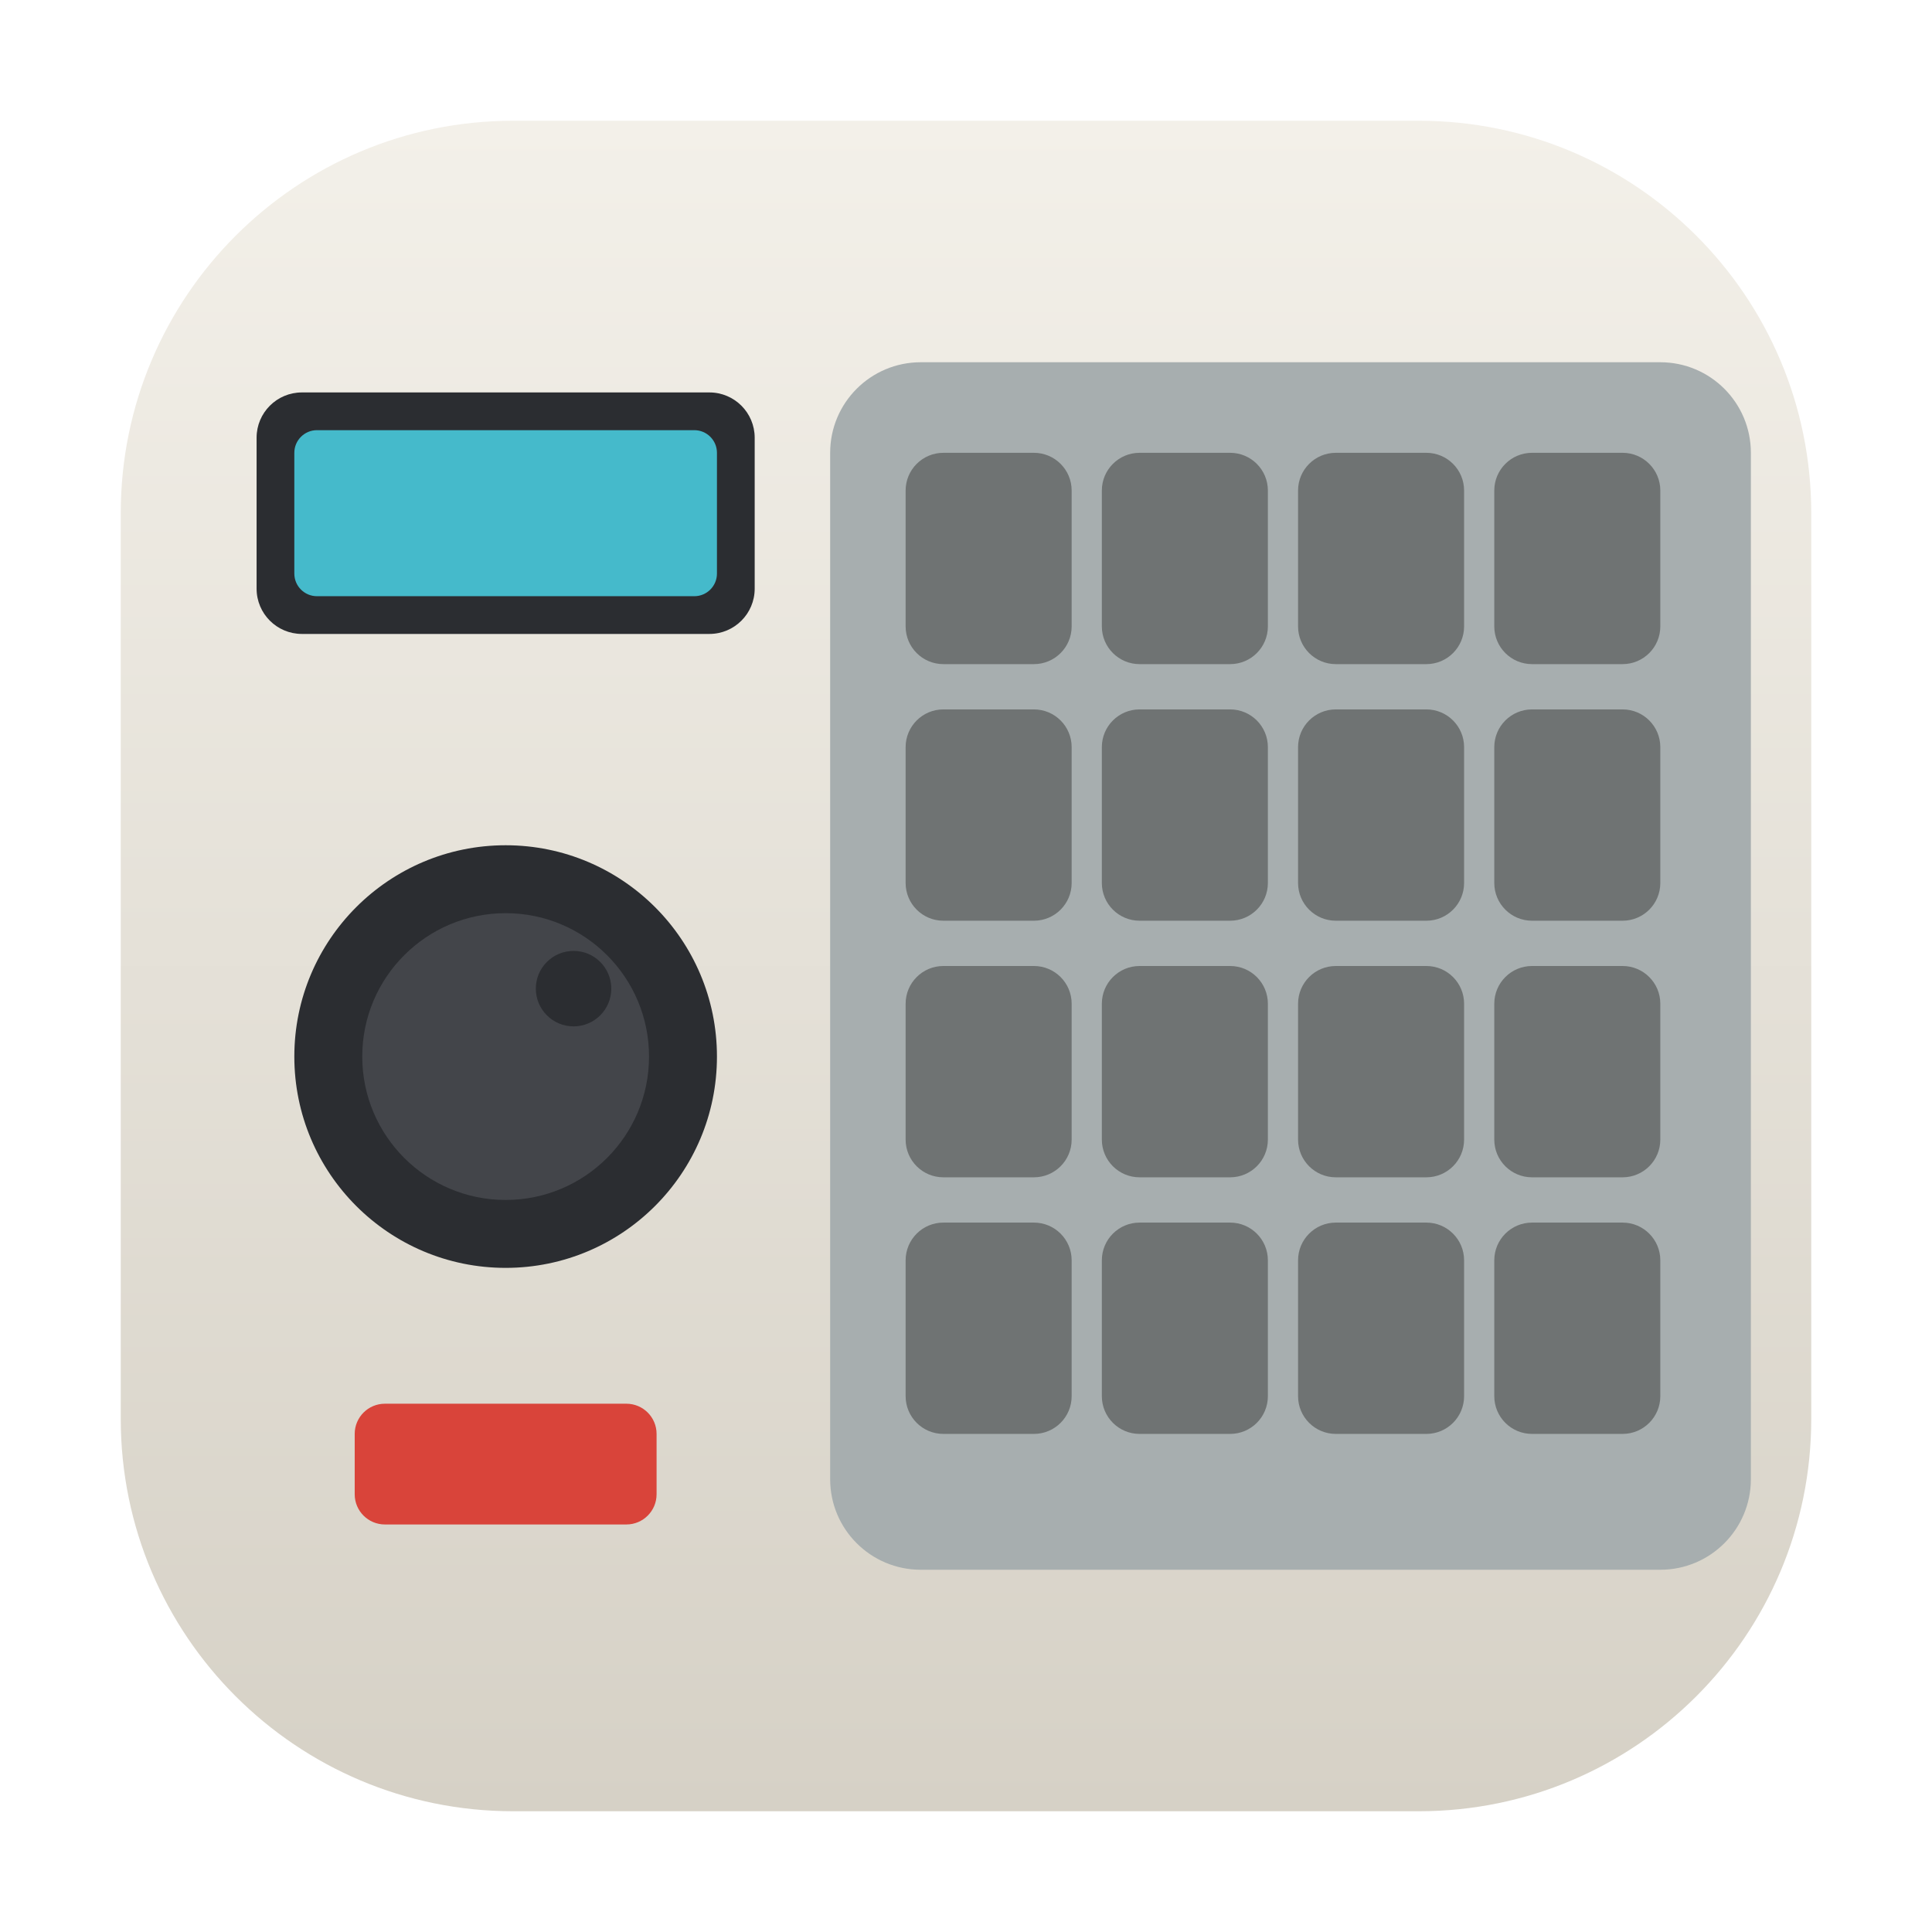
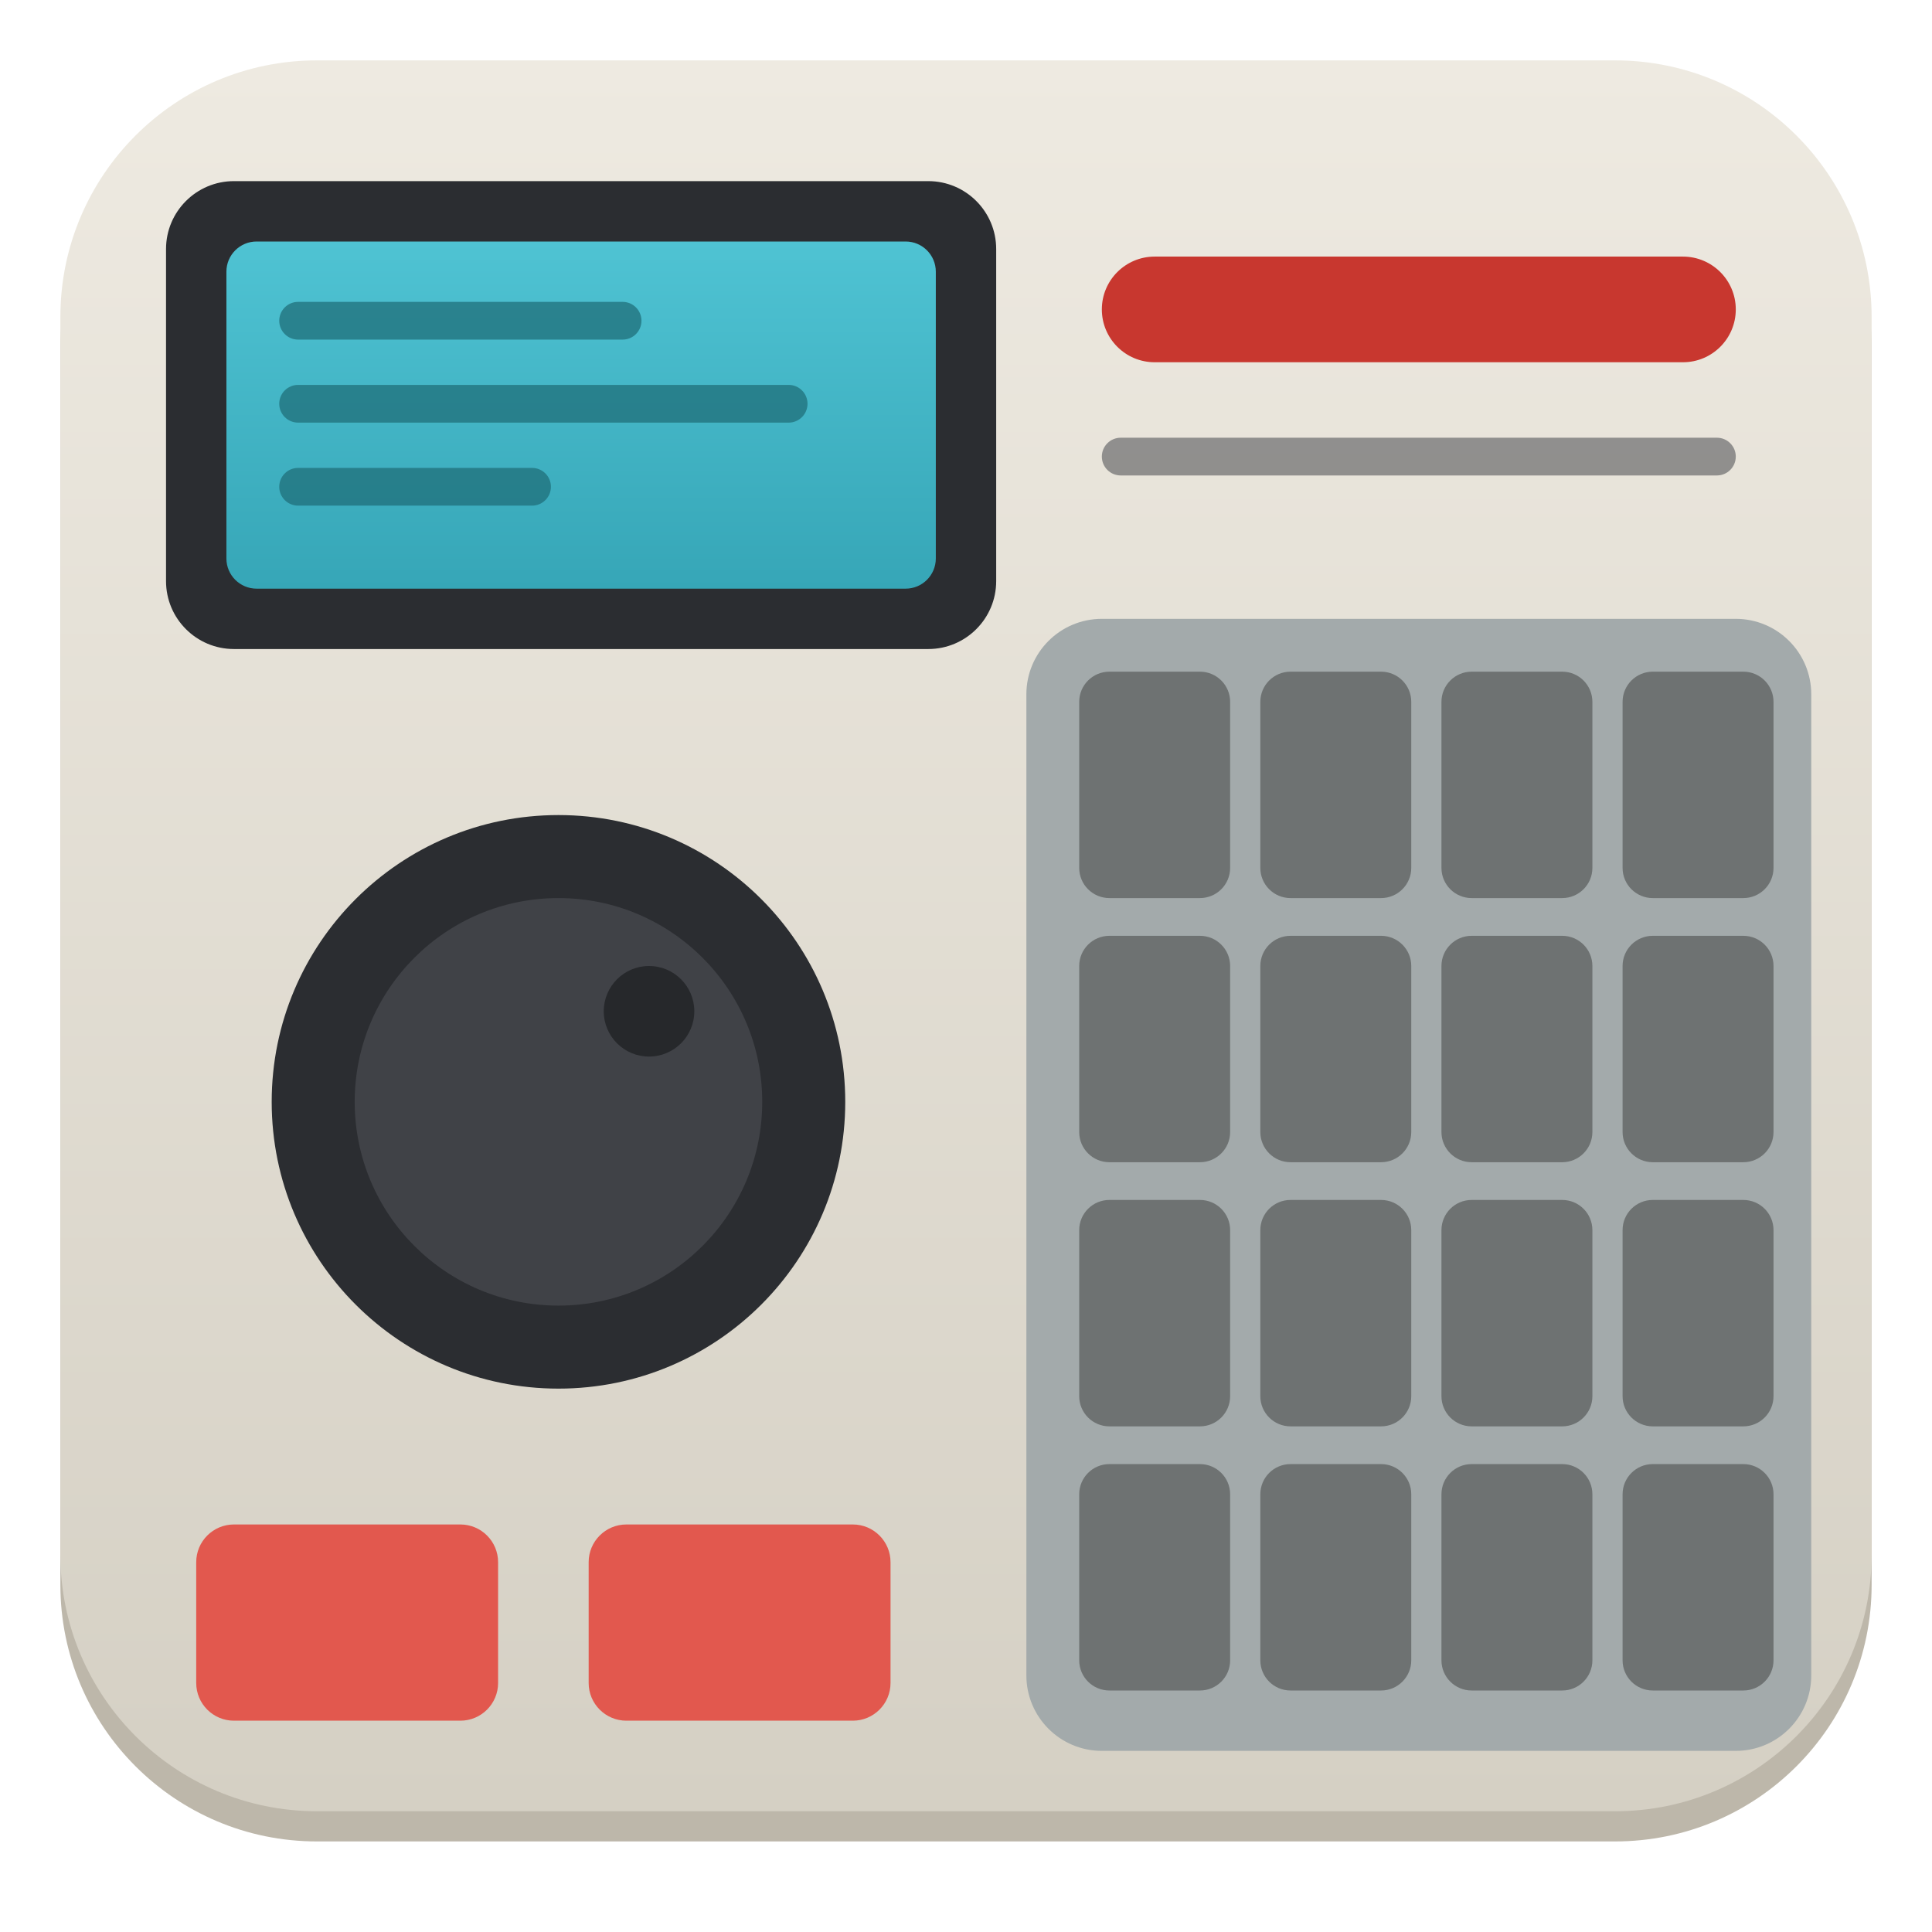
<svg xmlns="http://www.w3.org/2000/svg" viewBox="0 0 256 256" width="256" height="256">
  <defs>
    <linearGradient id="body" x1="0" y1="0" x2="0" y2="1">
-       <stop offset="0" stop-color="#F3F0E9" />
-       <stop offset="1" stop-color="#D6D1C6" />
+       <stop offset="0" stop-color="#EEEAE1" />
+       <stop offset="1" stop-color="#D5D0C4" />
+     </linearGradient>
+     <linearGradient id="lcd" x1="0" y1="0" x2="0" y2="1">
+       <stop offset="0" stop-color="#4FC3D3" />
+       <stop offset="1" stop-color="#36A6B7" />
    </linearGradient>
  </defs>
-   <rect x="16" y="16" width="224" height="224" rx="52" fill="url(#body)" />
-   <rect x="110" y="48" width="122" height="160" rx="12" fill="#A7AEAF" />
-   <rect x="120" y="60" width="22" height="28" rx="5" fill="#6F7373" />
-   <rect x="146" y="60" width="22" height="28" rx="5" fill="#6F7373" />
-   <rect x="172" y="60" width="22" height="28" rx="5" fill="#6F7373" />
-   <rect x="198" y="60" width="22" height="28" rx="5" fill="#6F7373" />
-   <rect x="120" y="94" width="22" height="28" rx="5" fill="#6F7373" />
-   <rect x="146" y="94" width="22" height="28" rx="5" fill="#6F7373" />
-   <rect x="172" y="94" width="22" height="28" rx="5" fill="#6F7373" />
-   <rect x="198" y="94" width="22" height="28" rx="5" fill="#6F7373" />
-   <rect x="120" y="128" width="22" height="28" rx="5" fill="#6F7373" />
-   <rect x="146" y="128" width="22" height="28" rx="5" fill="#6F7373" />
-   <rect x="172" y="128" width="22" height="28" rx="5" fill="#6F7373" />
-   <rect x="198" y="128" width="22" height="28" rx="5" fill="#6F7373" />
-   <rect x="120" y="162" width="22" height="28" rx="5" fill="#6F7373" />
-   <rect x="146" y="162" width="22" height="28" rx="5" fill="#6F7373" />
-   <rect x="172" y="162" width="22" height="28" rx="5" fill="#6F7373" />
-   <rect x="198" y="162" width="22" height="28" rx="5" fill="#6F7373" />
-   <rect x="34" y="52" width="66" height="32" rx="6" fill="#2B2D31" />
-   <rect x="39" y="57" width="56" height="22" rx="3" fill="#45BACB" />
-   <circle cx="67" cy="140" r="28" fill="#2B2D31" />
-   <circle cx="67" cy="140" r="19" fill="#43454A" />
-   <circle cx="76" cy="131" r="5" fill="#2B2D31" />
-   <rect x="47" y="186" width="40" height="16" rx="4" fill="#D9443A" />
+   <rect x="8" y="12" width="240" height="232" rx="34" fill="#BDB7AA" />
+   <rect x="8" y="8" width="240" height="232" rx="34" fill="url(#body)" />
+   <rect x="22" y="24" width="110" height="62" rx="9" fill="#2B2D31" />
+   <rect x="30" y="32" width="94" height="46" rx="4" fill="url(#lcd)" />
+   <rect x="37" y="40" width="48" height="5" rx="2.5" fill="#1F6F7A" opacity="0.75" />
+   <rect x="37" y="51" width="70" height="5" rx="2.5" fill="#1F6F7A" opacity="0.75" />
+   <rect x="37" y="62" width="36" height="5" rx="2.5" fill="#1F6F7A" opacity="0.75" />
+   <rect x="146" y="34" width="84" height="14" rx="7" fill="#C8372F" />
+   <rect x="146" y="58" width="84" height="5" rx="2.5" fill="#55575A" opacity="0.6" />
+   <circle cx="74" cy="146" r="38" fill="#2B2D31" />
+   <circle cx="74" cy="146" r="27" fill="#404247" />
+   <circle cx="86" cy="134" r="6" fill="#26282B" />
+   <rect x="26" y="202" width="40" height="26" rx="5" fill="#E2584E" />
+   <rect x="78" y="202" width="40" height="26" rx="5" fill="#E2584E" />
+   <rect x="136" y="82" width="104" height="150" rx="10" fill="#A3AAAB" />
+   <g fill="#6E7272">
+     <rect x="143" y="89" width="20" height="30" rx="4" />
+     <rect x="167" y="89" width="20" height="30" rx="4" />
+     <rect x="191" y="89" width="20" height="30" rx="4" />
+     <rect x="215" y="89" width="20" height="30" rx="4" />
+     <rect x="143" y="124" width="20" height="30" rx="4" />
+     <rect x="167" y="124" width="20" height="30" rx="4" />
+     <rect x="191" y="124" width="20" height="30" rx="4" />
+     <rect x="215" y="124" width="20" height="30" rx="4" />
+     <rect x="143" y="159" width="20" height="30" rx="4" />
+     <rect x="167" y="159" width="20" height="30" rx="4" />
+     <rect x="191" y="159" width="20" height="30" rx="4" />
+     <rect x="215" y="159" width="20" height="30" rx="4" />
+     <rect x="143" y="194" width="20" height="30" rx="4" />
+     <rect x="167" y="194" width="20" height="30" rx="4" />
+     <rect x="191" y="194" width="20" height="30" rx="4" />
+     <rect x="215" y="194" width="20" height="30" rx="4" />
+   </g>
</svg>
